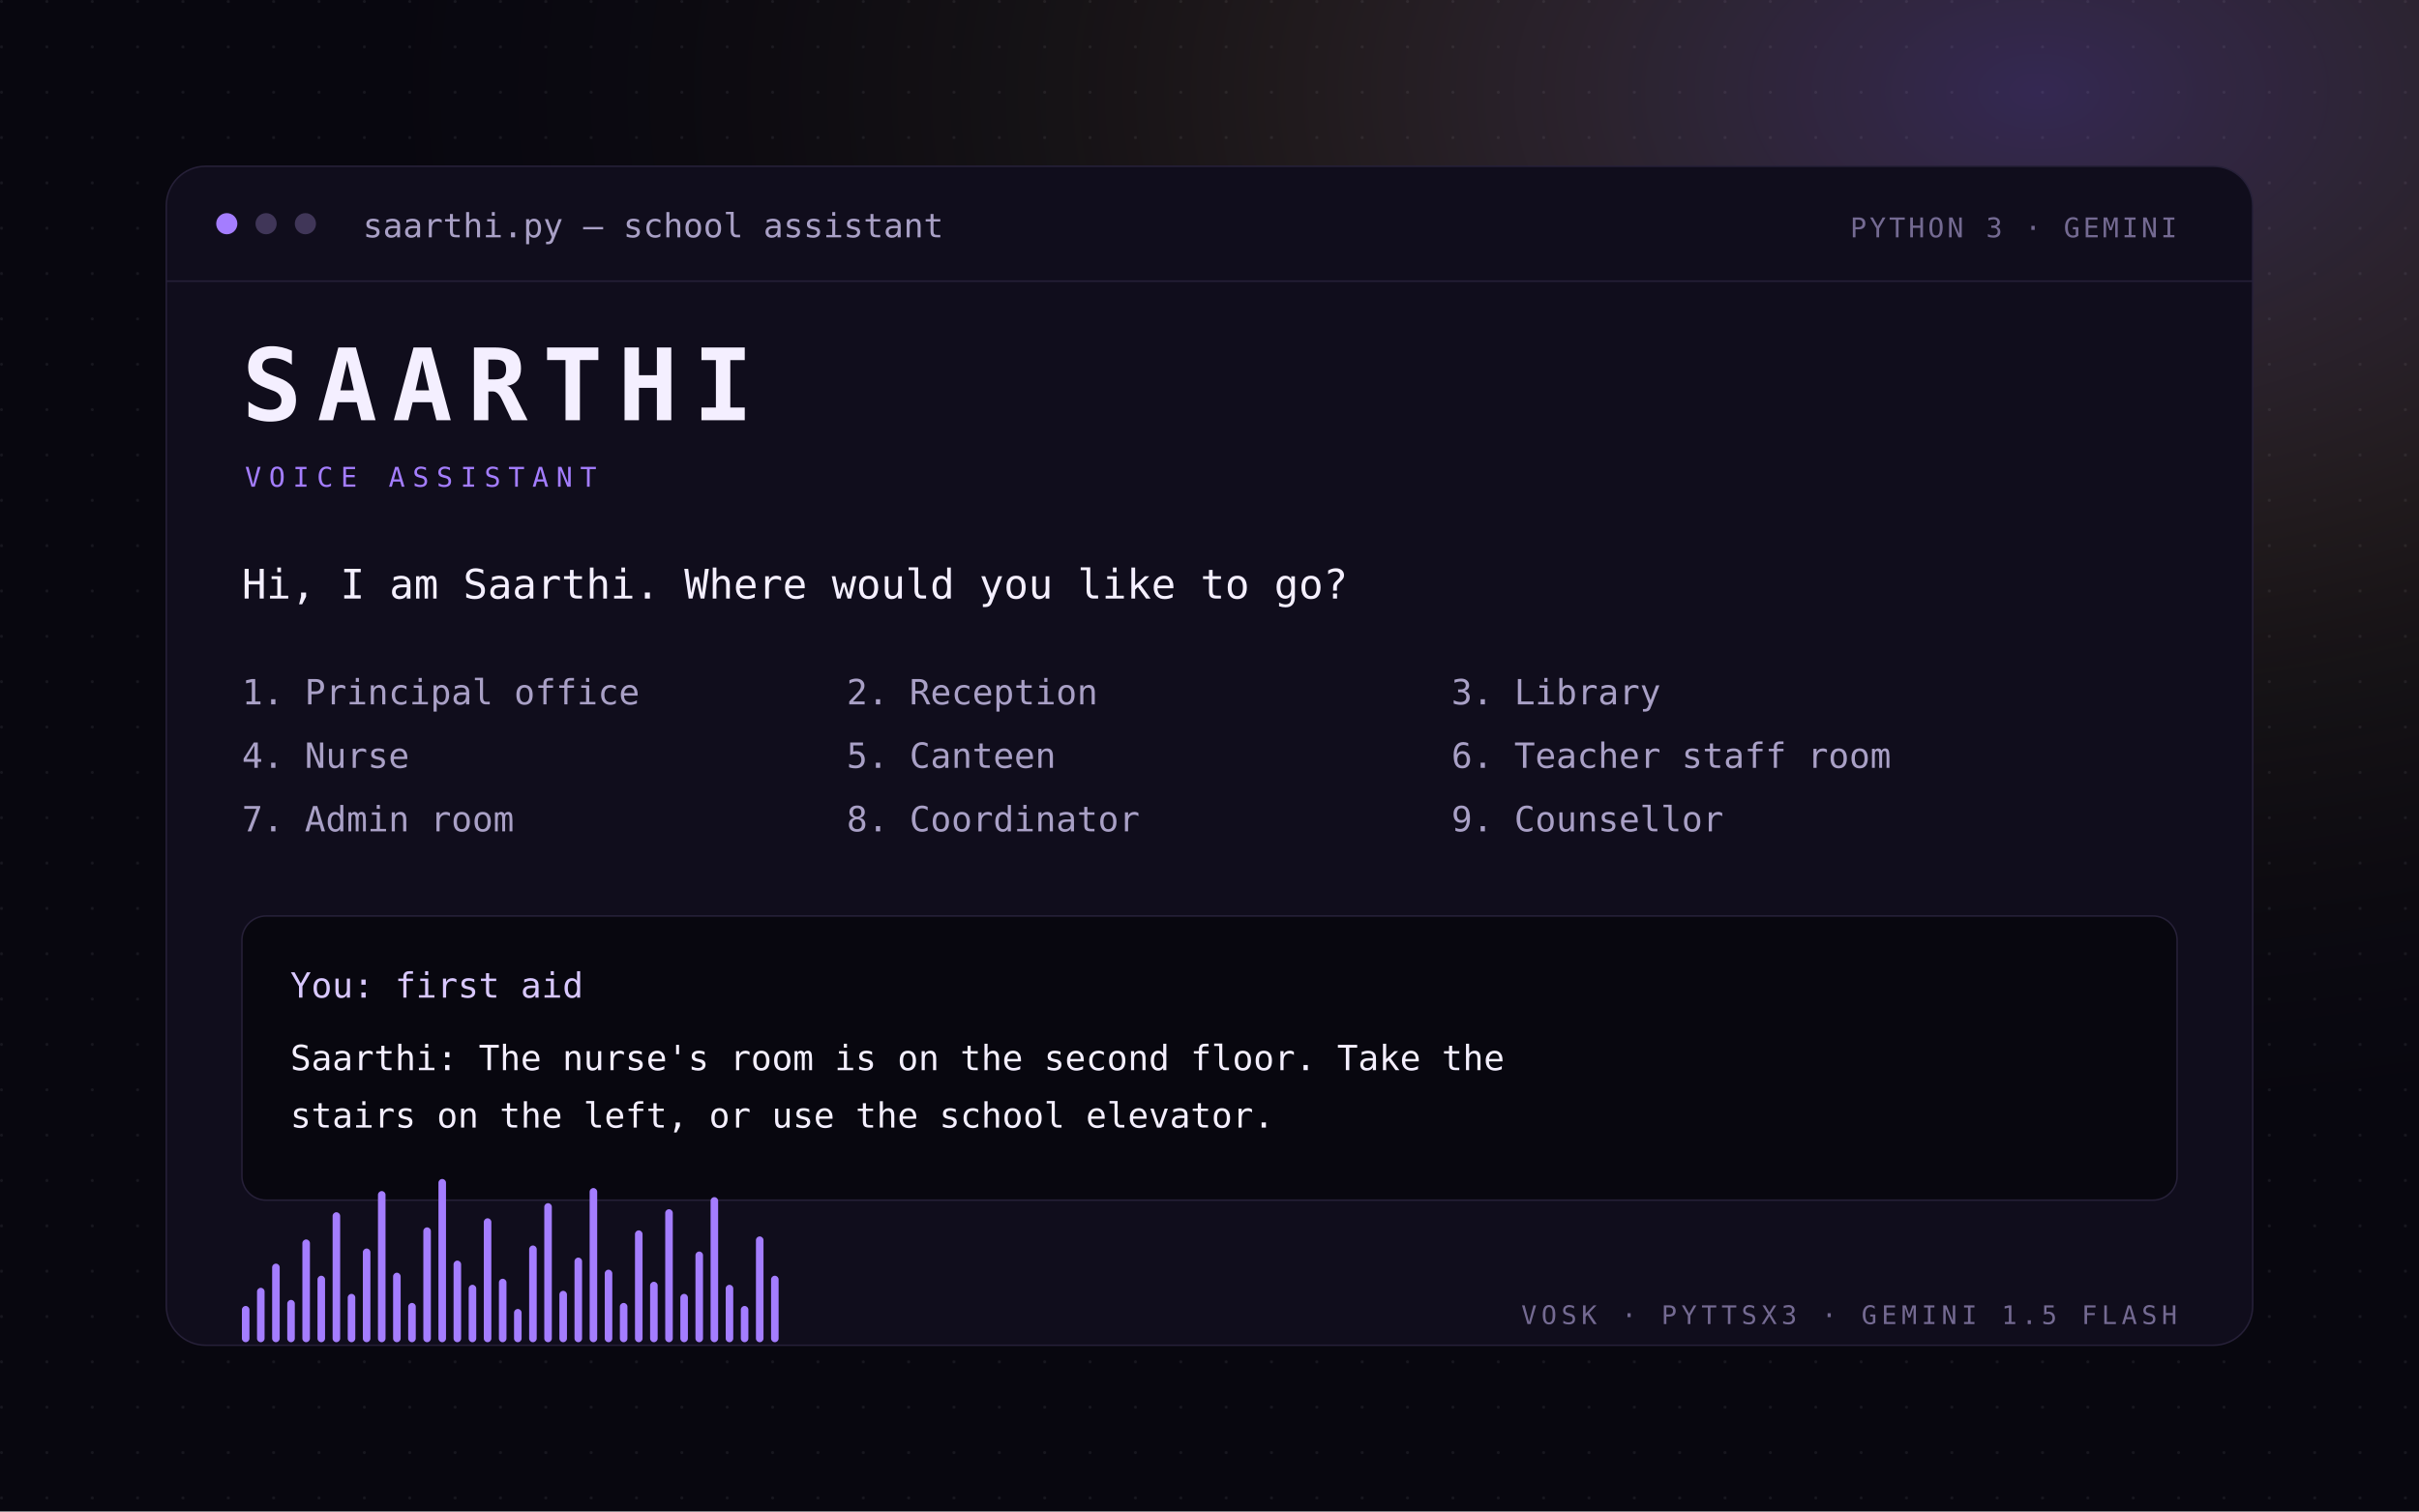
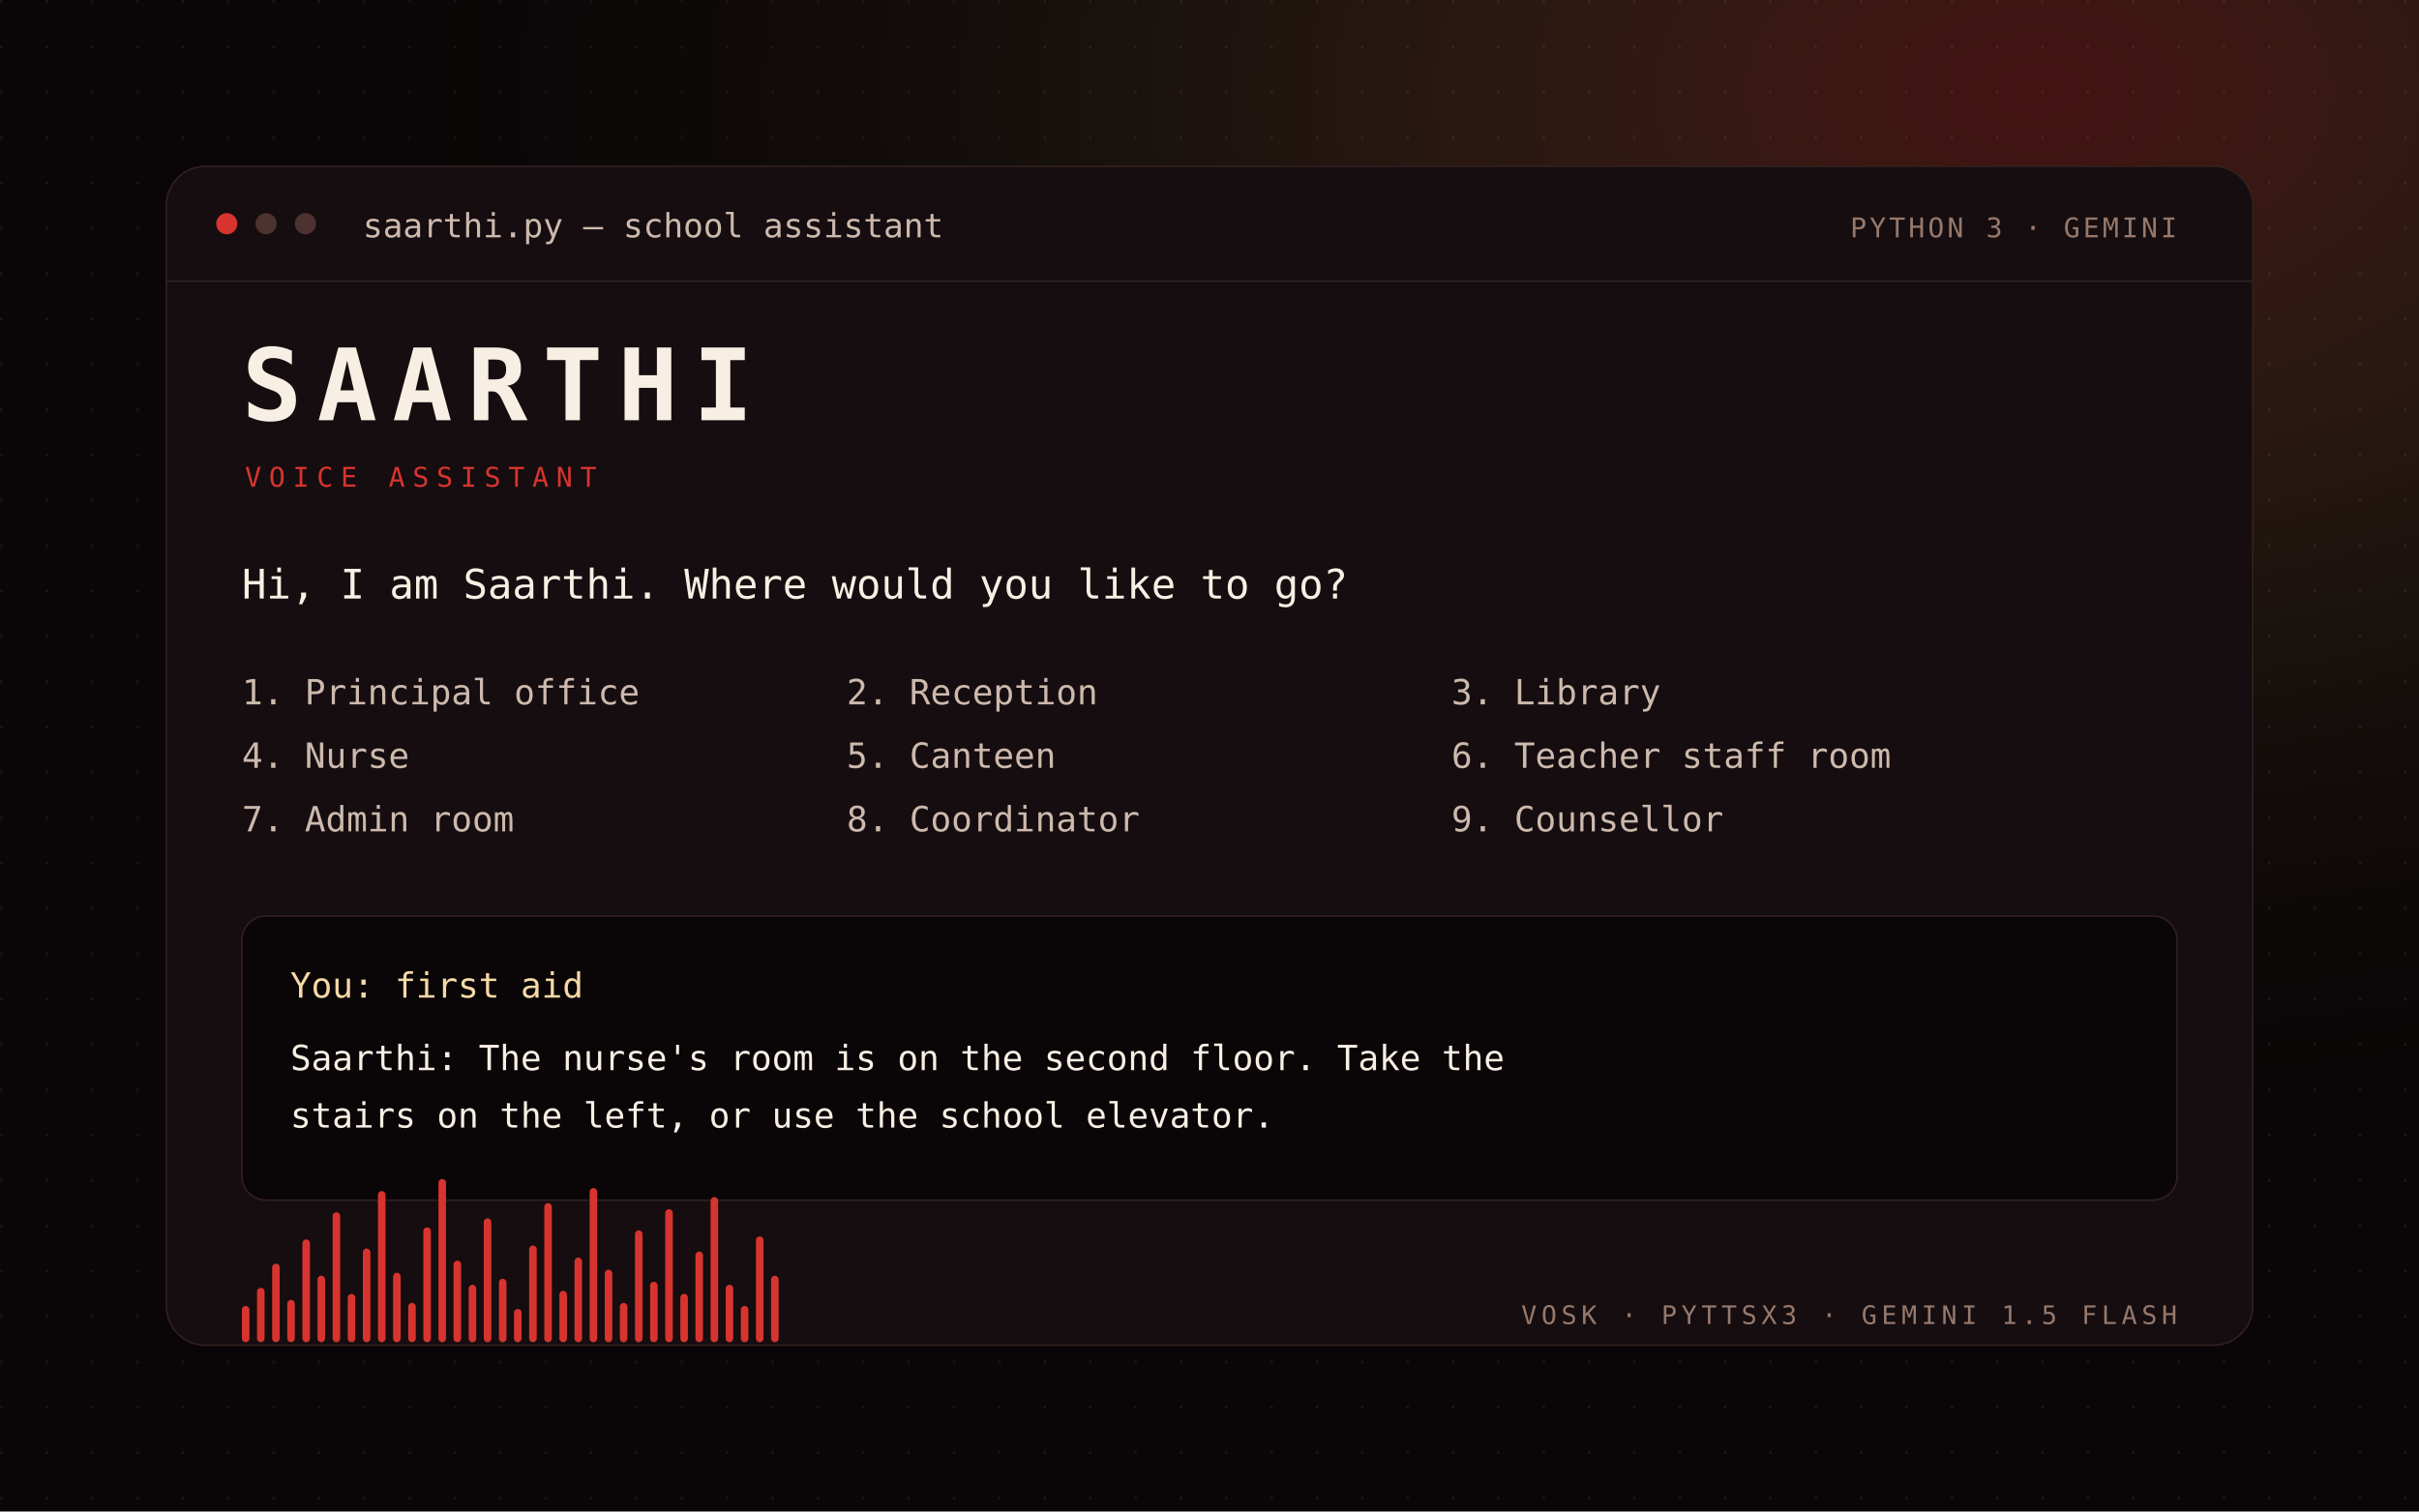
<svg xmlns="http://www.w3.org/2000/svg" viewBox="0 0 1600 1000" width="1600" height="1000" role="img" aria-label="Saarthi terminal: greeting, campus location list and a spoken route">
  <defs>
    <radialGradient id="glow" cx="84%" cy="6%" r="72%">
-       <stop offset="0" stop-color="#a47dff" stop-opacity="0.28" />
-       <stop offset="0.5" stop-color="#efc07d" stop-opacity="0.08" />
-       <stop offset="1" stop-color="#08070f" stop-opacity="0" />
+       <stop offset="0" stop-color="#d8342f" stop-opacity="0.28" />
+       <stop offset="0.5" stop-color="#e0a15c" stop-opacity="0.08" />
+       <stop offset="1" stop-color="#0a0607" stop-opacity="0" />
    </radialGradient>
    <pattern id="dots" width="30" height="30" patternUnits="userSpaceOnUse">
-       <circle cx="1" cy="1" r="1" fill="#f4efff" opacity="0.07" />
+       <circle cx="1" cy="1" r="1" fill="#f8efe4" opacity="0.07" />
    </pattern>
  </defs>
-   <rect width="1600" height="1000" fill="#08070f" />
+   <rect width="1600" height="1000" fill="#0a0607" />
  <rect width="1600" height="1000" fill="url(#dots)" />
  <rect width="1600" height="1000" fill="url(#glow)" />
  <g font-family="ui-monospace, 'SFMono-Regular', Menlo, Consolas, monospace">
-     <rect x="110" y="110" width="1380" height="780" rx="26" fill="#100d1c" stroke="#262038" />
-     <line x1="110" y1="186" x2="1490" y2="186" stroke="#262038" />
-     <circle cx="150" cy="148" r="7" fill="#a47dff" />
-     <circle cx="176" cy="148" r="7" fill="#403658" />
-     <circle cx="202" cy="148" r="7" fill="#403658" />
-     <text x="240" y="157" font-size="22" fill="#a9a0c6">saarthi.py — school assistant</text>
-     <text x="1440" y="157" font-size="18" fill="#746a92" text-anchor="end" letter-spacing="2">PYTHON 3 · GEMINI</text>
-     <text x="160" y="278" font-size="66" font-weight="700" fill="#f4efff" letter-spacing="10">SAARTHI</text>
-     <text x="162" y="322" font-size="18" fill="#a47dff" letter-spacing="5">VOICE ASSISTANT</text>
-     <text x="160" y="396" font-size="27" fill="#f4efff">Hi, I am Saarthi. Where would you like to go?</text>
-     <g fill="#a9a0c6" font-size="23">
+     <rect x="110" y="110" width="1380" height="780" rx="26" fill="#150d0f" stroke="#32211f" />
+     <line x1="110" y1="186" x2="1490" y2="186" stroke="#32211f" />
+     <circle cx="150" cy="148" r="7" fill="#d8342f" />
+     <circle cx="176" cy="148" r="7" fill="#4d3330" />
+     <circle cx="202" cy="148" r="7" fill="#4d3330" />
+     <text x="240" y="157" font-size="22" fill="#cdb9ad">saarthi.py — school assistant</text>
+     <text x="1440" y="157" font-size="18" fill="#96786c" text-anchor="end" letter-spacing="2">PYTHON 3 · GEMINI</text>
+     <text x="160" y="278" font-size="66" font-weight="700" fill="#f8efe4" letter-spacing="10">SAARTHI</text>
+     <text x="162" y="322" font-size="18" fill="#d8342f" letter-spacing="5">VOICE ASSISTANT</text>
+     <text x="160" y="396" font-size="27" fill="#f8efe4">Hi, I am Saarthi. Where would you like to go?</text>
+     <g fill="#cdb9ad" font-size="23">
      <text x="160" y="466">1. Principal office</text>
      <text x="560" y="466">2. Reception</text>
      <text x="960" y="466">3. Library</text>
      <text x="160" y="508">4. Nurse</text>
      <text x="560" y="508">5. Canteen</text>
      <text x="960" y="508">6. Teacher staff room</text>
      <text x="160" y="550">7. Admin room</text>
      <text x="560" y="550">8. Coordinator</text>
      <text x="960" y="550">9. Counsellor</text>
    </g>
-     <rect x="160" y="606" width="1280" height="188" rx="16" fill="#08070f" stroke="#262038" />
-     <text x="192" y="660" font-size="23" fill="#d9c8ff">You: first aid</text>
-     <text x="192" y="708" font-size="23" fill="#f4efff">Saarthi: The nurse's room is on the second floor. Take the</text>
-     <text x="192" y="746" font-size="23" fill="#f4efff">stairs on the left, or use the school elevator.</text>
-     <g fill="#a47dff">
+     <rect x="160" y="606" width="1280" height="188" rx="16" fill="#0a0607" stroke="#32211f" />
+     <text x="192" y="660" font-size="23" fill="#f6d9a7">You: first aid</text>
+     <text x="192" y="708" font-size="23" fill="#f8efe4">Saarthi: The nurse's room is on the second floor. Take the</text>
+     <text x="192" y="746" font-size="23" fill="#f8efe4">stairs on the left, or use the school elevator.</text>
+     <g fill="#d8342f">
      <rect x="160" y="864" width="5" height="24" rx="2.5" />
      <rect x="170" y="852" width="5" height="36" rx="2.5" />
      <rect x="180" y="836" width="5" height="52" rx="2.5" />
      <rect x="190" y="860" width="5" height="28" rx="2.5" />
      <rect x="200" y="820" width="5" height="68" rx="2.5" />
      <rect x="210" y="844" width="5" height="44" rx="2.5" />
      <rect x="220" y="802" width="5" height="86" rx="2.5" />
      <rect x="230" y="856" width="5" height="32" rx="2.5" />
      <rect x="240" y="826" width="5" height="62" rx="2.5" />
      <rect x="250" y="788" width="5" height="100" rx="2.5" />
      <rect x="260" y="842" width="5" height="46" rx="2.5" />
      <rect x="270" y="862" width="5" height="26" rx="2.5" />
      <rect x="280" y="812" width="5" height="76" rx="2.5" />
      <rect x="290" y="780" width="5" height="108" rx="2.5" />
      <rect x="300" y="834" width="5" height="54" rx="2.5" />
      <rect x="310" y="850" width="5" height="38" rx="2.5" />
      <rect x="320" y="806" width="5" height="82" rx="2.5" />
      <rect x="330" y="846" width="5" height="42" rx="2.5" />
      <rect x="340" y="866" width="5" height="22" rx="2.5" />
      <rect x="350" y="824" width="5" height="64" rx="2.5" />
      <rect x="360" y="796" width="5" height="92" rx="2.5" />
      <rect x="370" y="854" width="5" height="34" rx="2.5" />
      <rect x="380" y="832" width="5" height="56" rx="2.5" />
      <rect x="390" y="786" width="5" height="102" rx="2.5" />
      <rect x="400" y="840" width="5" height="48" rx="2.5" />
      <rect x="410" y="862" width="5" height="26" rx="2.5" />
      <rect x="420" y="814" width="5" height="74" rx="2.5" />
      <rect x="430" y="848" width="5" height="40" rx="2.5" />
      <rect x="440" y="800" width="5" height="88" rx="2.5" />
      <rect x="450" y="856" width="5" height="32" rx="2.5" />
      <rect x="460" y="828" width="5" height="60" rx="2.5" />
      <rect x="470" y="792" width="5" height="96" rx="2.5" />
      <rect x="480" y="850" width="5" height="38" rx="2.5" />
      <rect x="490" y="864" width="5" height="24" rx="2.5" />
      <rect x="500" y="818" width="5" height="70" rx="2.5" />
      <rect x="510" y="844" width="5" height="44" rx="2.5" />
    </g>
-     <text x="1440" y="876" font-size="17" fill="#746a92" text-anchor="end" letter-spacing="3">VOSK · PYTTSX3 · GEMINI 1.5 FLASH</text>
+     <text x="1440" y="876" font-size="17" fill="#96786c" text-anchor="end" letter-spacing="3">VOSK · PYTTSX3 · GEMINI 1.5 FLASH</text>
  </g>
</svg>
